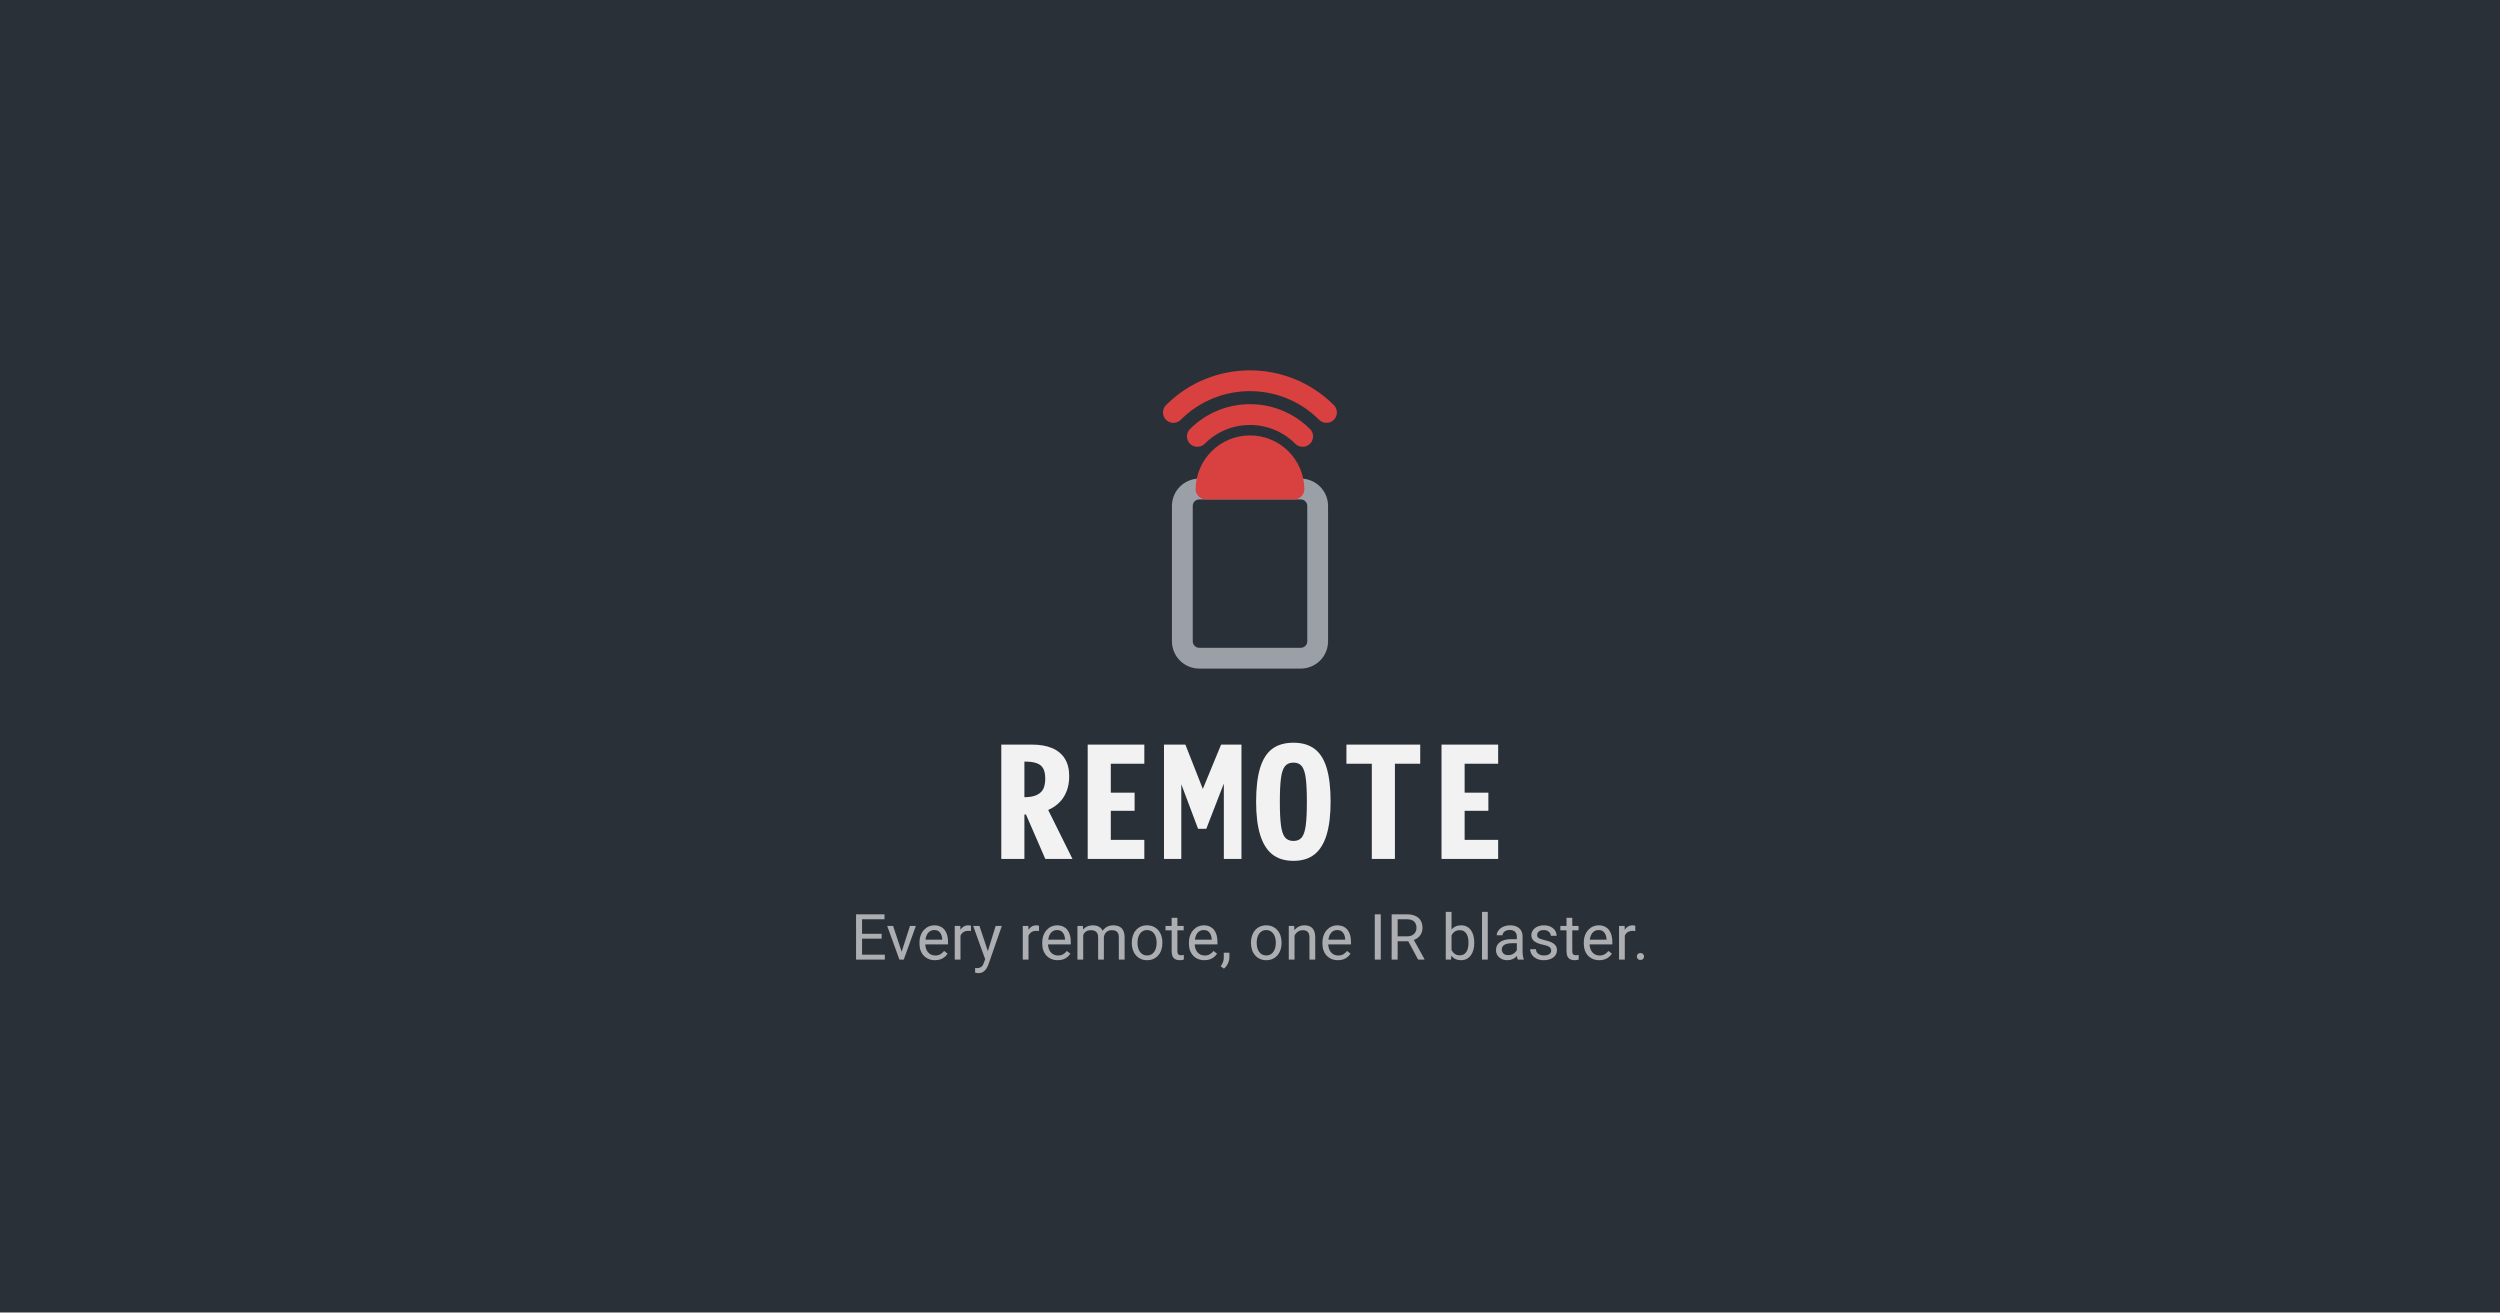
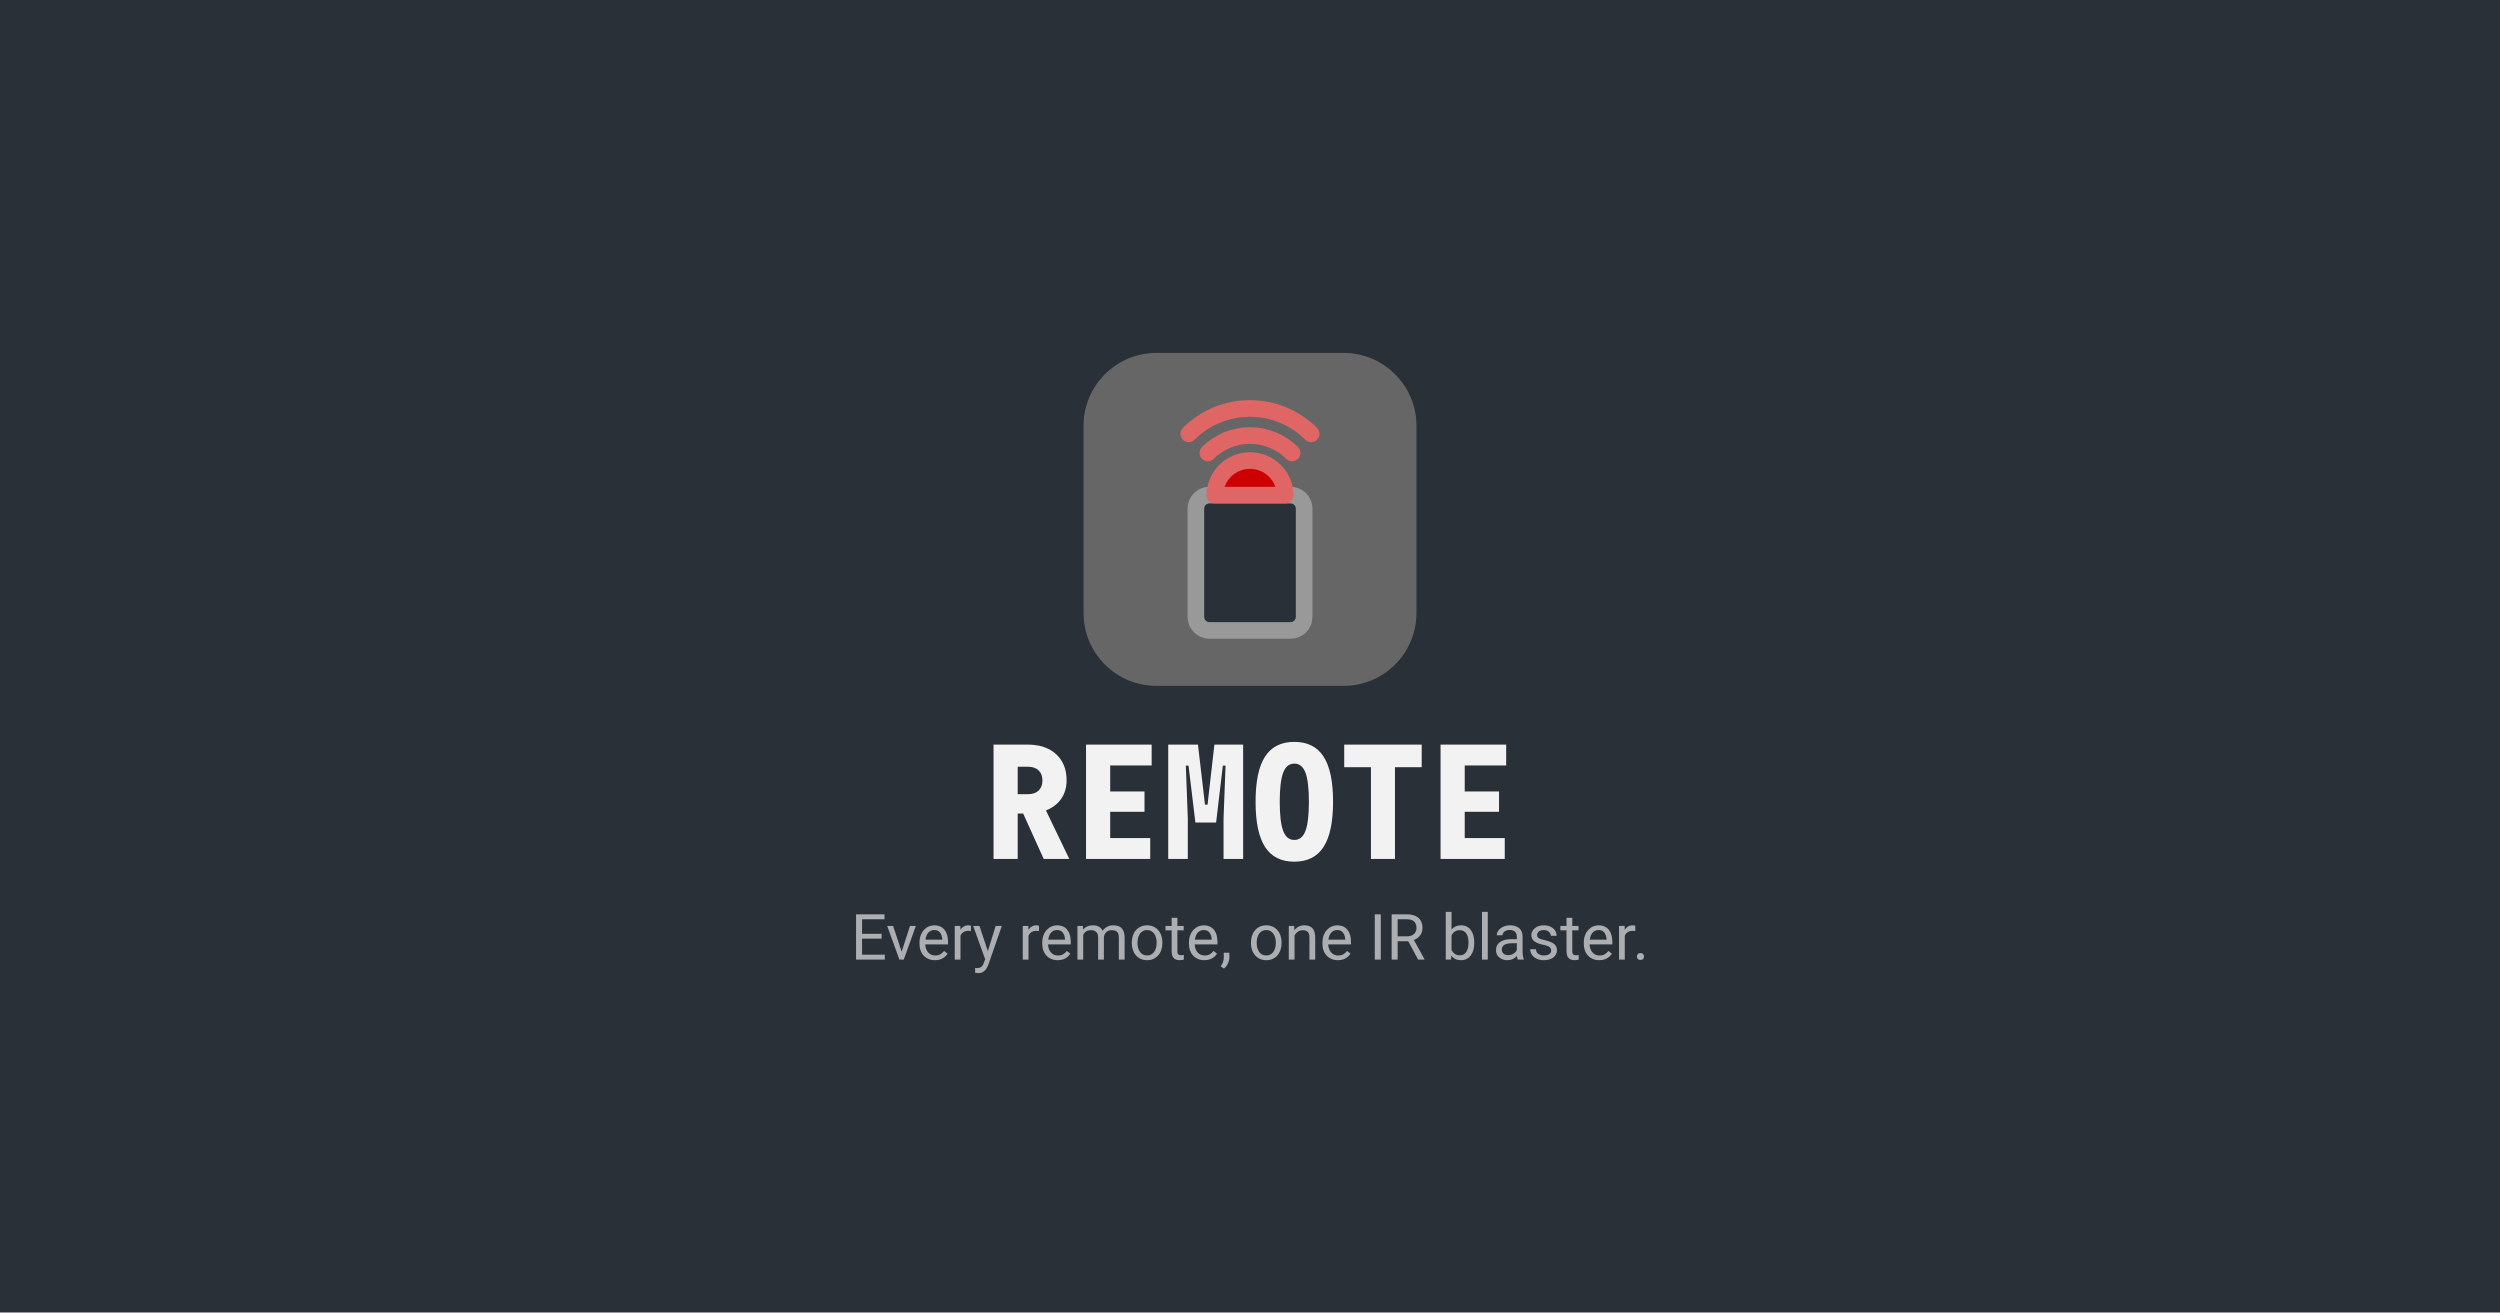
<svg xmlns="http://www.w3.org/2000/svg" width="1200" height="630" viewBox="0 0 1200 630">
  <rect width="1200" height="630" fill="#2a3038" />
-   <g transform="translate(520.100 169.406) scale(6.65833)" fill="none" stroke="none" stroke-width="1.5" stroke-linecap="round" stroke-linejoin="round">
-     <path d="M 8.205 6.016 a 5.366 5.366 0 0 1 7.59 0 M 6.478 4.289 a 7.805 7.805 0 0 1 11.034 0" fill="none" stroke="#d94040" />
-     <rect x="7.122" y="9.811" width="9.756" height="12.195" rx="1.22" fill="none" stroke="#9aa0a6" />
-     <path d="M 8.829 9.811 a 3.171 3.171 0 0 1 6.341 0 z" fill="#d94040" stroke="#d94040" />
+   <rect x="520.10" y="169.41" width="159.80" height="159.80" rx="34.96" fill="#666666" />
+   <g transform="translate(536.080 185.386) scale(5.32667)" fill="none" stroke="none" stroke-width="1.5" stroke-linecap="round" stroke-linejoin="round">
+     <path d="M 8.205 6.016 a 5.366 5.366 0 0 1 7.59 0 M 6.478 4.289 a 7.805 7.805 0 0 1 11.034 0" fill="none" stroke="#e06666" />
+     <rect x="7.122" y="9.811" width="9.756" height="12.195" rx="1.22" fill="#2a3038" stroke="#999999" />
+     <path d="M 8.829 9.811 a 3.171 3.171 0 0 1 6.341 0 z" fill="#cc0000" stroke="#e06666" />
  </g>
-   <path fill="#f2f2f2" d="M514.798 412.302H501.751L491.073 387.749L502.09 386.696ZM480.62 412.302V357.406H491.712V412.302ZM501.714 373.724Q501.714 370.679 500.774 368.93Q499.834 367.182 497.709 366.373Q495.585 365.565 491.975 365.565H486.561V357.406H495.359Q500.999 357.406 504.985 359.079Q508.97 360.752 511.095 364.117Q513.219 367.483 513.219 372.559Q513.219 378.236 510.7 382.372Q508.181 386.508 503.218 388.745Q498.254 390.983 491.223 390.983H487.162V382.673H491.411Q495.472 382.673 497.747 381.545Q500.022 380.417 500.868 378.481Q501.714 376.544 501.714 373.724Z M522.093 412.302V357.406H533.185V412.302ZM549.278 412.302H527.582V403.127H549.278ZM544.615 389.178H528.522V380.492H544.615ZM527.582 366.58V357.406H549.278V366.58Z M568.98 357.406 577.966 380.229H576.726L586.126 357.406H595.902V412.302H587.442V374.739H587.968L579.019 397.826H575.071L566.386 374.739H567.025V412.302H558.715V357.406Z M620.868 413.204Q614.626 413.204 610.697 410.083Q606.768 406.963 604.85 400.646Q602.933 394.329 602.933 384.854Q602.933 374.927 604.832 368.667Q606.73 362.407 610.66 359.455Q614.589 356.503 620.868 356.503Q627.034 356.503 630.982 359.455Q634.93 362.407 636.81 368.667Q638.69 374.927 638.69 384.854Q638.69 394.329 636.792 400.646Q634.893 406.963 630.982 410.083Q627.072 413.204 620.868 413.204ZM620.868 366.054Q618.161 366.054 616.77 367.802Q615.378 369.551 614.852 373.611Q614.326 377.672 614.326 384.854Q614.326 392.035 614.852 396.096Q615.378 400.157 616.77 401.905Q618.161 403.654 620.868 403.654Q623.538 403.654 624.891 401.905Q626.245 400.157 626.771 396.115Q627.298 392.073 627.298 384.854Q627.298 377.597 626.771 373.574Q626.245 369.551 624.891 367.802Q623.538 366.054 620.868 366.054Z M658.468 412.302V357.406H669.56V412.302ZM646.286 357.406H681.705V366.58H646.286Z M691.932 412.302V357.406H703.024V412.302ZM719.117 412.302H697.422V403.127H719.117ZM714.417 389.178H698.362V380.492H714.417ZM697.422 366.58V357.406H719.117V366.58Z" />
+   <path fill="#f2f2f2" d="M476.896 412.302V357.406H493.433Q498.991 357.406 503.177 359.464Q507.363 361.523 509.662 365.366Q511.961 369.208 511.961 374.561Q511.961 379.433 509.662 383.001Q507.363 386.569 503.177 388.525Q498.991 390.481 493.433 390.481H488.493V412.302ZM500.981 412.302 490.277 388.628H501.873L513.264 412.302ZM488.493 381.217H493.433Q496.727 381.217 498.545 379.467Q500.364 377.717 500.364 374.629Q500.364 371.541 498.545 369.792Q496.727 368.042 493.433 368.042H488.493Z M521.293 412.302V357.406H552.789V367.424H532.89V379.913H549.358V389.657H532.89V402.283H552.103V412.302Z M560.749 412.302V357.406H575.022L578.385 386.226H579.62L582.914 357.406H596.706V412.302H587.305V392.882L588.266 367.493H586.962L583.737 394.804H573.787L570.493 367.493H569.19L570.15 392.882V412.302Z M621.272 413.606Q611.803 413.606 607.239 406.572Q602.676 399.538 602.676 384.854Q602.676 370.169 607.239 363.136Q611.803 356.102 621.272 356.102Q630.742 356.102 635.305 363.136Q639.868 370.169 639.868 384.854Q639.868 399.47 635.305 406.538Q630.742 413.606 621.272 413.606ZM621.272 403.175Q624.978 403.175 626.625 398.818Q628.271 394.461 628.271 384.854Q628.271 375.247 626.625 370.89Q624.978 366.532 621.272 366.532Q617.567 366.532 615.92 370.89Q614.273 375.247 614.273 384.854Q614.273 394.461 615.92 398.818Q617.567 403.175 621.272 403.175Z M658.053 412.302V368.248H645.221V357.406H682.413V368.248H669.581V412.302Z M691.47 412.302V357.406H722.967V367.424H703.067V379.913H719.536V389.657H703.067V402.283H722.281V412.302Z" />
  <path fill="#acaeb1" d="M424.71 458.252V460.594H413.209V458.252ZM413.791 438.875V460.594H410.912V438.875ZM423.189 448.213V450.555H413.209V448.213ZM424.561 438.875V441.232H413.209V438.875Z M432.378 458.103 436.793 444.454H439.613L433.81 460.594H431.96ZM428.693 444.454 433.243 458.178 433.556 460.594H431.706L425.859 444.454Z M448.772 460.893Q447.086 460.893 445.721 460.318Q444.356 459.744 443.379 458.7Q442.402 457.656 441.88 456.224Q441.358 454.792 441.358 453.091V452.464Q441.358 450.495 441.94 448.952Q442.521 447.408 443.521 446.334Q444.52 445.26 445.788 444.708Q447.056 444.156 448.414 444.156Q450.144 444.156 451.404 444.752Q452.665 445.349 453.47 446.416Q454.276 447.482 454.664 448.922Q455.052 450.361 455.052 452.062V453.3H442.999V451.047H452.292V450.839Q452.232 449.765 451.852 448.75Q451.472 447.736 450.651 447.079Q449.831 446.423 448.414 446.423Q447.474 446.423 446.683 446.818Q445.893 447.214 445.326 447.989Q444.759 448.765 444.446 449.884Q444.132 451.003 444.132 452.464V453.091Q444.132 454.24 444.453 455.247Q444.774 456.253 445.393 457.014Q446.012 457.775 446.899 458.208Q447.787 458.64 448.921 458.64Q450.383 458.64 451.397 458.043Q452.411 457.447 453.172 456.447L454.843 457.775Q454.321 458.566 453.515 459.282Q452.71 459.998 451.539 460.445Q450.368 460.893 448.772 460.893Z M461.033 446.99V460.594H458.274V444.454H460.959ZM466.075 444.365 466.06 446.93Q465.717 446.856 465.411 446.833Q465.106 446.811 464.718 446.811Q463.763 446.811 463.032 447.109Q462.301 447.408 461.794 447.945Q461.287 448.482 460.996 449.22Q460.705 449.958 460.616 450.839L459.84 451.286Q459.84 449.824 460.131 448.541Q460.422 447.258 461.033 446.266Q461.645 445.274 462.592 444.715Q463.539 444.156 464.852 444.156Q465.15 444.156 465.538 444.223Q465.926 444.29 466.075 444.365Z M473.429 458.924 477.919 444.454H480.873L474.399 463.085Q474.175 463.682 473.81 464.376Q473.444 465.069 472.877 465.696Q472.311 466.322 471.512 466.718Q470.714 467.113 469.611 467.113Q469.282 467.113 468.775 467.023Q468.268 466.934 468.059 466.874L468.044 464.637Q468.164 464.652 468.425 464.674Q468.686 464.696 468.79 464.696Q469.73 464.696 470.386 464.45Q471.043 464.204 471.498 463.63Q471.953 463.056 472.281 462.056ZM470.133 444.454 474.324 456.984 475.04 459.893 473.056 460.908 467.119 444.454Z M493.687 446.99V460.594H490.927V444.454H493.612ZM498.729 444.365 498.714 446.93Q498.371 446.856 498.065 446.833Q497.759 446.811 497.371 446.811Q496.416 446.811 495.685 447.109Q494.955 447.408 494.447 447.945Q493.94 448.482 493.649 449.22Q493.358 449.958 493.269 450.839L492.493 451.286Q492.493 449.824 492.784 448.541Q493.075 447.258 493.687 446.266Q494.298 445.274 495.245 444.715Q496.193 444.156 497.505 444.156Q497.804 444.156 498.192 444.223Q498.579 444.29 498.729 444.365Z M507.694 460.893Q506.008 460.893 504.643 460.318Q503.278 459.744 502.301 458.7Q501.324 457.656 500.802 456.224Q500.28 454.792 500.28 453.091V452.464Q500.28 450.495 500.862 448.952Q501.443 447.408 502.443 446.334Q503.442 445.26 504.71 444.708Q505.978 444.156 507.336 444.156Q509.066 444.156 510.327 444.752Q511.587 445.349 512.393 446.416Q513.198 447.482 513.586 448.922Q513.974 450.361 513.974 452.062V453.3H501.921V451.047H511.214V450.839Q511.154 449.765 510.774 448.75Q510.394 447.736 509.573 447.079Q508.753 446.423 507.336 446.423Q506.396 446.423 505.605 446.818Q504.815 447.214 504.248 447.989Q503.681 448.765 503.368 449.884Q503.054 451.003 503.054 452.464V453.091Q503.054 454.24 503.375 455.247Q503.696 456.253 504.315 457.014Q504.934 457.775 505.822 458.208Q506.709 458.64 507.843 458.64Q509.305 458.64 510.319 458.043Q511.333 457.447 512.094 456.447L513.765 457.775Q513.243 458.566 512.437 459.282Q511.632 459.998 510.461 460.445Q509.29 460.893 507.694 460.893Z M519.941 447.661V460.594H517.166V444.454H519.791ZM519.374 451.913 518.091 451.868Q518.106 450.212 518.523 448.802Q518.941 447.393 519.761 446.349Q520.582 445.304 521.805 444.73Q523.028 444.156 524.639 444.156Q525.773 444.156 526.728 444.476Q527.682 444.797 528.384 445.483Q529.085 446.17 529.472 447.244Q529.86 448.318 529.86 449.839V460.594H527.101V449.973Q527.101 448.705 526.676 447.945Q526.25 447.184 525.475 446.833Q524.699 446.483 523.655 446.483Q522.432 446.483 521.611 446.915Q520.791 447.348 520.299 448.109Q519.806 448.869 519.59 449.847Q519.374 450.824 519.374 451.913ZM529.83 450.391 527.981 450.958Q527.996 449.63 528.421 448.407Q528.846 447.184 529.659 446.229Q530.472 445.274 531.665 444.715Q532.859 444.156 534.395 444.156Q535.693 444.156 536.7 444.499Q537.707 444.842 538.4 445.55Q539.094 446.259 539.452 447.363Q539.81 448.467 539.81 449.988V460.594H537.035V449.958Q537.035 448.601 536.61 447.848Q536.185 447.094 535.417 446.789Q534.649 446.483 533.59 446.483Q532.68 446.483 531.979 446.796Q531.277 447.109 530.8 447.654Q530.323 448.198 530.077 448.899Q529.83 449.6 529.83 450.391Z M543.256 452.703V452.36Q543.256 450.615 543.763 449.116Q544.27 447.616 545.225 446.505Q546.179 445.394 547.537 444.775Q548.894 444.156 550.58 444.156Q552.281 444.156 553.645 444.775Q555.01 445.394 555.972 446.505Q556.935 447.616 557.442 449.116Q557.949 450.615 557.949 452.36V452.703Q557.949 454.448 557.442 455.94Q556.935 457.432 555.972 458.543Q555.01 459.654 553.66 460.274Q552.31 460.893 550.61 460.893Q548.909 460.893 547.552 460.274Q546.194 459.654 545.232 458.543Q544.27 457.432 543.763 455.94Q543.256 454.448 543.256 452.703ZM546.015 452.36V452.703Q546.015 453.911 546.299 454.978Q546.582 456.045 547.157 456.865Q547.731 457.685 548.596 458.155Q549.461 458.625 550.61 458.625Q551.744 458.625 552.601 458.155Q553.459 457.685 554.026 456.865Q554.593 456.045 554.884 454.978Q555.174 453.911 555.174 452.703V452.36Q555.174 451.167 554.884 450.1Q554.593 449.034 554.018 448.206Q553.444 447.378 552.586 446.9Q551.729 446.423 550.58 446.423Q549.446 446.423 548.589 446.9Q547.731 447.378 547.157 448.206Q546.582 449.034 546.299 450.1Q546.015 451.167 546.015 452.36Z M568.167 444.454V446.572H559.441V444.454ZM562.394 440.531H565.154V456.596Q565.154 457.417 565.407 457.835Q565.661 458.252 566.064 458.387Q566.467 458.521 566.929 458.521Q567.272 458.521 567.653 458.454Q568.033 458.387 568.227 458.342L568.242 460.594Q567.914 460.699 567.384 460.796Q566.854 460.893 566.109 460.893Q565.094 460.893 564.244 460.49Q563.394 460.087 562.894 459.14Q562.394 458.193 562.394 456.582Z M578.102 460.893Q576.416 460.893 575.051 460.318Q573.686 459.744 572.709 458.7Q571.732 457.656 571.21 456.224Q570.688 454.792 570.688 453.091V452.464Q570.688 450.495 571.27 448.952Q571.852 447.408 572.851 446.334Q573.851 445.26 575.118 444.708Q576.386 444.156 577.744 444.156Q579.474 444.156 580.735 444.752Q581.995 445.349 582.801 446.416Q583.606 447.482 583.994 448.922Q584.382 450.361 584.382 452.062V453.3H572.329V451.047H581.622V450.839Q581.563 449.765 581.182 448.75Q580.802 447.736 579.981 447.079Q579.161 446.423 577.744 446.423Q576.804 446.423 576.013 446.818Q575.223 447.214 574.656 447.989Q574.089 448.765 573.776 449.884Q573.463 451.003 573.463 452.464V453.091Q573.463 454.24 573.783 455.247Q574.104 456.253 574.723 457.014Q575.342 457.775 576.23 458.208Q577.117 458.64 578.251 458.64Q579.713 458.64 580.727 458.043Q581.742 457.447 582.502 456.447L584.173 457.775Q583.651 458.566 582.845 459.282Q582.04 459.998 580.869 460.445Q579.698 460.893 578.102 460.893Z M590.11 457.313V459.535Q590.11 460.893 589.424 462.407Q588.738 463.921 587.5 464.935L585.933 463.846Q586.411 463.19 586.739 462.511Q587.067 461.832 587.239 461.109Q587.41 460.385 587.41 459.58V457.313Z M600.462 452.703V452.36Q600.462 450.615 600.97 449.116Q601.477 447.616 602.431 446.505Q603.386 445.394 604.744 444.775Q606.101 444.156 607.787 444.156Q609.487 444.156 610.852 444.775Q612.217 445.394 613.179 446.505Q614.141 447.616 614.648 449.116Q615.156 450.615 615.156 452.36V452.703Q615.156 454.448 614.648 455.94Q614.141 457.432 613.179 458.543Q612.217 459.654 610.867 460.274Q609.517 460.893 607.817 460.893Q606.116 460.893 604.759 460.274Q603.401 459.654 602.439 458.543Q601.477 457.432 600.97 455.94Q600.462 454.448 600.462 452.703ZM603.222 452.36V452.703Q603.222 453.911 603.505 454.978Q603.789 456.045 604.363 456.865Q604.938 457.685 605.803 458.155Q606.668 458.625 607.817 458.625Q608.95 458.625 609.808 458.155Q610.666 457.685 611.232 456.865Q611.799 456.045 612.09 454.978Q612.381 453.911 612.381 452.703V452.36Q612.381 451.167 612.09 450.1Q611.799 449.034 611.225 448.206Q610.651 447.378 609.793 446.9Q608.935 446.423 607.787 446.423Q606.653 446.423 605.795 446.9Q604.938 447.378 604.363 448.206Q603.789 449.034 603.505 450.1Q603.222 451.167 603.222 452.36Z M621.376 447.9V460.594H618.616V444.454H621.227ZM620.72 451.913 619.571 451.868Q619.586 450.212 620.063 448.802Q620.541 447.393 621.406 446.349Q622.271 445.304 623.472 444.73Q624.673 444.156 626.135 444.156Q627.328 444.156 628.283 444.476Q629.237 444.797 629.916 445.498Q630.595 446.199 630.953 447.311Q631.311 448.422 631.311 450.018V460.594H628.536V449.988Q628.536 448.72 628.163 447.952Q627.79 447.184 627.074 446.833Q626.358 446.483 625.314 446.483Q624.285 446.483 623.442 446.915Q622.599 447.348 621.995 448.109Q621.391 448.869 621.055 449.847Q620.72 450.824 620.72 451.913Z M642.185 460.893Q640.5 460.893 639.135 460.318Q637.77 459.744 636.793 458.7Q635.816 457.656 635.294 456.224Q634.772 454.792 634.772 453.091V452.464Q634.772 450.495 635.353 448.952Q635.935 447.408 636.934 446.334Q637.934 445.26 639.202 444.708Q640.47 444.156 641.827 444.156Q643.558 444.156 644.818 444.752Q646.079 445.349 646.884 446.416Q647.69 447.482 648.077 448.922Q648.465 450.361 648.465 452.062V453.3H636.412V451.047H645.706V450.839Q645.646 449.765 645.266 448.75Q644.885 447.736 644.065 447.079Q643.244 446.423 641.827 446.423Q640.887 446.423 640.097 446.818Q639.306 447.214 638.739 447.989Q638.173 448.765 637.859 449.884Q637.546 451.003 637.546 452.464V453.091Q637.546 454.24 637.867 455.247Q638.187 456.253 638.807 457.014Q639.426 457.775 640.313 458.208Q641.201 458.64 642.334 458.64Q643.796 458.64 644.811 458.043Q645.825 457.447 646.586 456.447L648.256 457.775Q647.734 458.566 646.929 459.282Q646.123 459.998 644.952 460.445Q643.781 460.893 642.185 460.893Z M662.771 438.875V460.594H659.892V438.875Z M667.992 438.875H675.182Q677.628 438.875 679.321 439.621Q681.014 440.367 681.902 441.821Q682.789 443.276 682.789 445.394Q682.789 446.886 682.185 448.116Q681.581 449.347 680.455 450.205Q679.329 451.062 677.762 451.48L676.957 451.793H670.199L670.17 449.451H675.271Q676.823 449.451 677.852 448.907Q678.881 448.362 679.403 447.437Q679.925 446.513 679.925 445.394Q679.925 444.141 679.433 443.201Q678.941 442.261 677.889 441.747Q676.837 441.232 675.182 441.232H670.871V460.594H667.992ZM680.686 460.594 675.405 450.749 678.404 450.734 683.759 460.415V460.594Z M693.962 437.682H696.737V457.462L696.498 460.594H693.962ZM707.641 452.39V452.703Q707.641 454.463 707.223 455.963Q706.806 457.462 706 458.566Q705.195 459.669 704.031 460.281Q702.868 460.893 701.361 460.893Q699.825 460.893 698.668 460.363Q697.512 459.833 696.722 458.834Q695.931 457.835 695.461 456.417Q694.991 455 694.812 453.225V451.853Q694.991 450.063 695.461 448.646Q695.931 447.229 696.722 446.222Q697.512 445.215 698.661 444.685Q699.81 444.156 701.331 444.156Q702.853 444.156 704.031 444.745Q705.21 445.334 706.008 446.423Q706.806 447.512 707.223 449.026Q707.641 450.54 707.641 452.39ZM704.866 452.703V452.39Q704.866 451.182 704.643 450.115Q704.419 449.048 703.927 448.236Q703.434 447.423 702.629 446.953Q701.823 446.483 700.645 446.483Q699.601 446.483 698.833 446.841Q698.064 447.199 697.527 447.803Q696.99 448.407 696.655 449.175Q696.319 449.944 696.155 450.764V454.359Q696.394 455.403 696.938 456.365Q697.483 457.327 698.4 457.939Q699.317 458.551 700.675 458.551Q701.794 458.551 702.592 458.096Q703.39 457.641 703.889 456.835Q704.389 456.03 704.628 454.971Q704.866 453.911 704.866 452.703Z M714.13 437.682V460.594H711.355V437.682Z M728.077 457.835V449.526Q728.077 448.571 727.697 447.863Q727.317 447.154 726.556 446.766Q725.795 446.378 724.676 446.378Q723.632 446.378 722.849 446.736Q722.066 447.094 721.626 447.676Q721.186 448.258 721.186 448.929H718.426Q718.426 448.064 718.874 447.214Q719.321 446.363 720.164 445.67Q721.007 444.976 722.193 444.566Q723.378 444.156 724.84 444.156Q726.601 444.156 727.951 444.752Q729.3 445.349 730.069 446.55Q730.837 447.751 730.837 449.556V457.074Q730.837 457.879 730.979 458.789Q731.12 459.699 731.404 460.356V460.594H728.525Q728.316 460.117 728.197 459.319Q728.077 458.521 728.077 457.835ZM728.555 450.809 728.584 452.748H725.795Q724.617 452.748 723.692 452.934Q722.767 453.121 722.14 453.494Q721.514 453.867 721.186 454.426Q720.857 454.985 720.857 455.731Q720.857 456.492 721.201 457.119Q721.544 457.745 722.237 458.111Q722.931 458.476 723.945 458.476Q725.213 458.476 726.183 457.939Q727.152 457.402 727.727 456.626Q728.301 455.851 728.346 455.12L729.524 456.447Q729.42 457.074 728.957 457.835Q728.495 458.595 727.727 459.289Q726.959 459.983 725.907 460.438Q724.855 460.893 723.543 460.893Q721.902 460.893 720.671 460.251Q719.44 459.61 718.762 458.528Q718.083 457.447 718.083 456.104Q718.083 454.806 718.59 453.814Q719.097 452.822 720.052 452.159Q721.007 451.495 722.349 451.152Q723.692 450.809 725.347 450.809Z M744.575 456.313Q744.575 455.716 744.314 455.202Q744.053 454.687 743.255 454.262Q742.457 453.837 740.861 453.524Q739.519 453.24 738.437 452.852Q737.356 452.464 736.602 451.913Q735.849 451.361 735.446 450.615Q735.044 449.869 735.044 448.869Q735.044 447.915 735.469 447.065Q735.894 446.214 736.677 445.558Q737.46 444.902 738.564 444.529Q739.668 444.156 741.025 444.156Q742.964 444.156 744.337 444.842Q745.709 445.528 746.44 446.669Q747.171 447.81 747.171 449.198H744.411Q744.411 448.526 744.016 447.892Q743.621 447.258 742.867 446.841Q742.114 446.423 741.025 446.423Q739.877 446.423 739.168 446.774Q738.46 447.124 738.139 447.661Q737.818 448.198 737.818 448.795Q737.818 449.242 737.975 449.593Q738.131 449.944 738.534 450.234Q738.937 450.525 739.668 450.779Q740.399 451.032 741.532 451.286Q743.516 451.734 744.799 452.36Q746.082 452.987 746.709 453.897Q747.335 454.806 747.335 456.104Q747.335 457.163 746.895 458.043Q746.455 458.924 745.627 459.558Q744.799 460.191 743.658 460.542Q742.517 460.893 741.1 460.893Q738.967 460.893 737.49 460.132Q736.013 459.371 735.252 458.163Q734.492 456.955 734.492 455.612H737.266Q737.326 456.746 737.923 457.409Q738.519 458.073 739.384 458.349Q740.25 458.625 741.1 458.625Q742.234 458.625 743.002 458.327Q743.77 458.029 744.173 457.506Q744.575 456.984 744.575 456.313Z M757.702 444.454V446.572H748.976V444.454ZM751.93 440.531H754.689V456.596Q754.689 457.417 754.943 457.835Q755.196 458.252 755.599 458.387Q756.002 458.521 756.464 458.521Q756.807 458.521 757.188 458.454Q757.568 458.387 757.762 458.342L757.777 460.594Q757.449 460.699 756.919 460.796Q756.39 460.893 755.644 460.893Q754.63 460.893 753.779 460.49Q752.929 460.087 752.429 459.14Q751.93 458.193 751.93 456.582Z M767.637 460.893Q765.952 460.893 764.587 460.318Q763.222 459.744 762.245 458.7Q761.268 457.656 760.746 456.224Q760.223 454.792 760.223 453.091V452.464Q760.223 450.495 760.805 448.952Q761.387 447.408 762.386 446.334Q763.386 445.26 764.654 444.708Q765.922 444.156 767.279 444.156Q769.01 444.156 770.27 444.752Q771.53 445.349 772.336 446.416Q773.142 447.482 773.529 448.922Q773.917 450.361 773.917 452.062V453.3H761.864V451.047H771.158V450.839Q771.098 449.765 770.718 448.75Q770.337 447.736 769.517 447.079Q768.696 446.423 767.279 446.423Q766.339 446.423 765.549 446.818Q764.758 447.214 764.191 447.989Q763.624 448.765 763.311 449.884Q762.998 451.003 762.998 452.464V453.091Q762.998 454.24 763.319 455.247Q763.639 456.253 764.258 457.014Q764.878 457.775 765.765 458.208Q766.653 458.64 767.786 458.64Q769.248 458.64 770.263 458.043Q771.277 457.447 772.038 456.447L773.708 457.775Q773.186 458.566 772.381 459.282Q771.575 459.998 770.404 460.445Q769.233 460.893 767.637 460.893Z M779.899 446.99V460.594H777.139V444.454H779.824ZM784.941 444.365 784.926 446.93Q784.583 446.856 784.277 446.833Q783.971 446.811 783.583 446.811Q782.629 446.811 781.898 447.109Q781.167 447.408 780.66 447.945Q780.153 448.482 779.862 449.22Q779.571 449.958 779.481 450.839L778.706 451.286Q778.706 449.824 778.996 448.541Q779.287 447.258 779.899 446.266Q780.511 445.274 781.458 444.715Q782.405 444.156 783.718 444.156Q784.016 444.156 784.404 444.223Q784.792 444.29 784.941 444.365Z M785.702 459.132Q785.702 458.431 786.142 457.946Q786.582 457.462 787.417 457.462Q788.252 457.462 788.692 457.946Q789.133 458.431 789.133 459.132Q789.133 459.819 788.692 460.296Q788.252 460.773 787.417 460.773Q786.582 460.773 786.142 460.296Q785.702 459.819 785.702 459.132Z" />
</svg>
